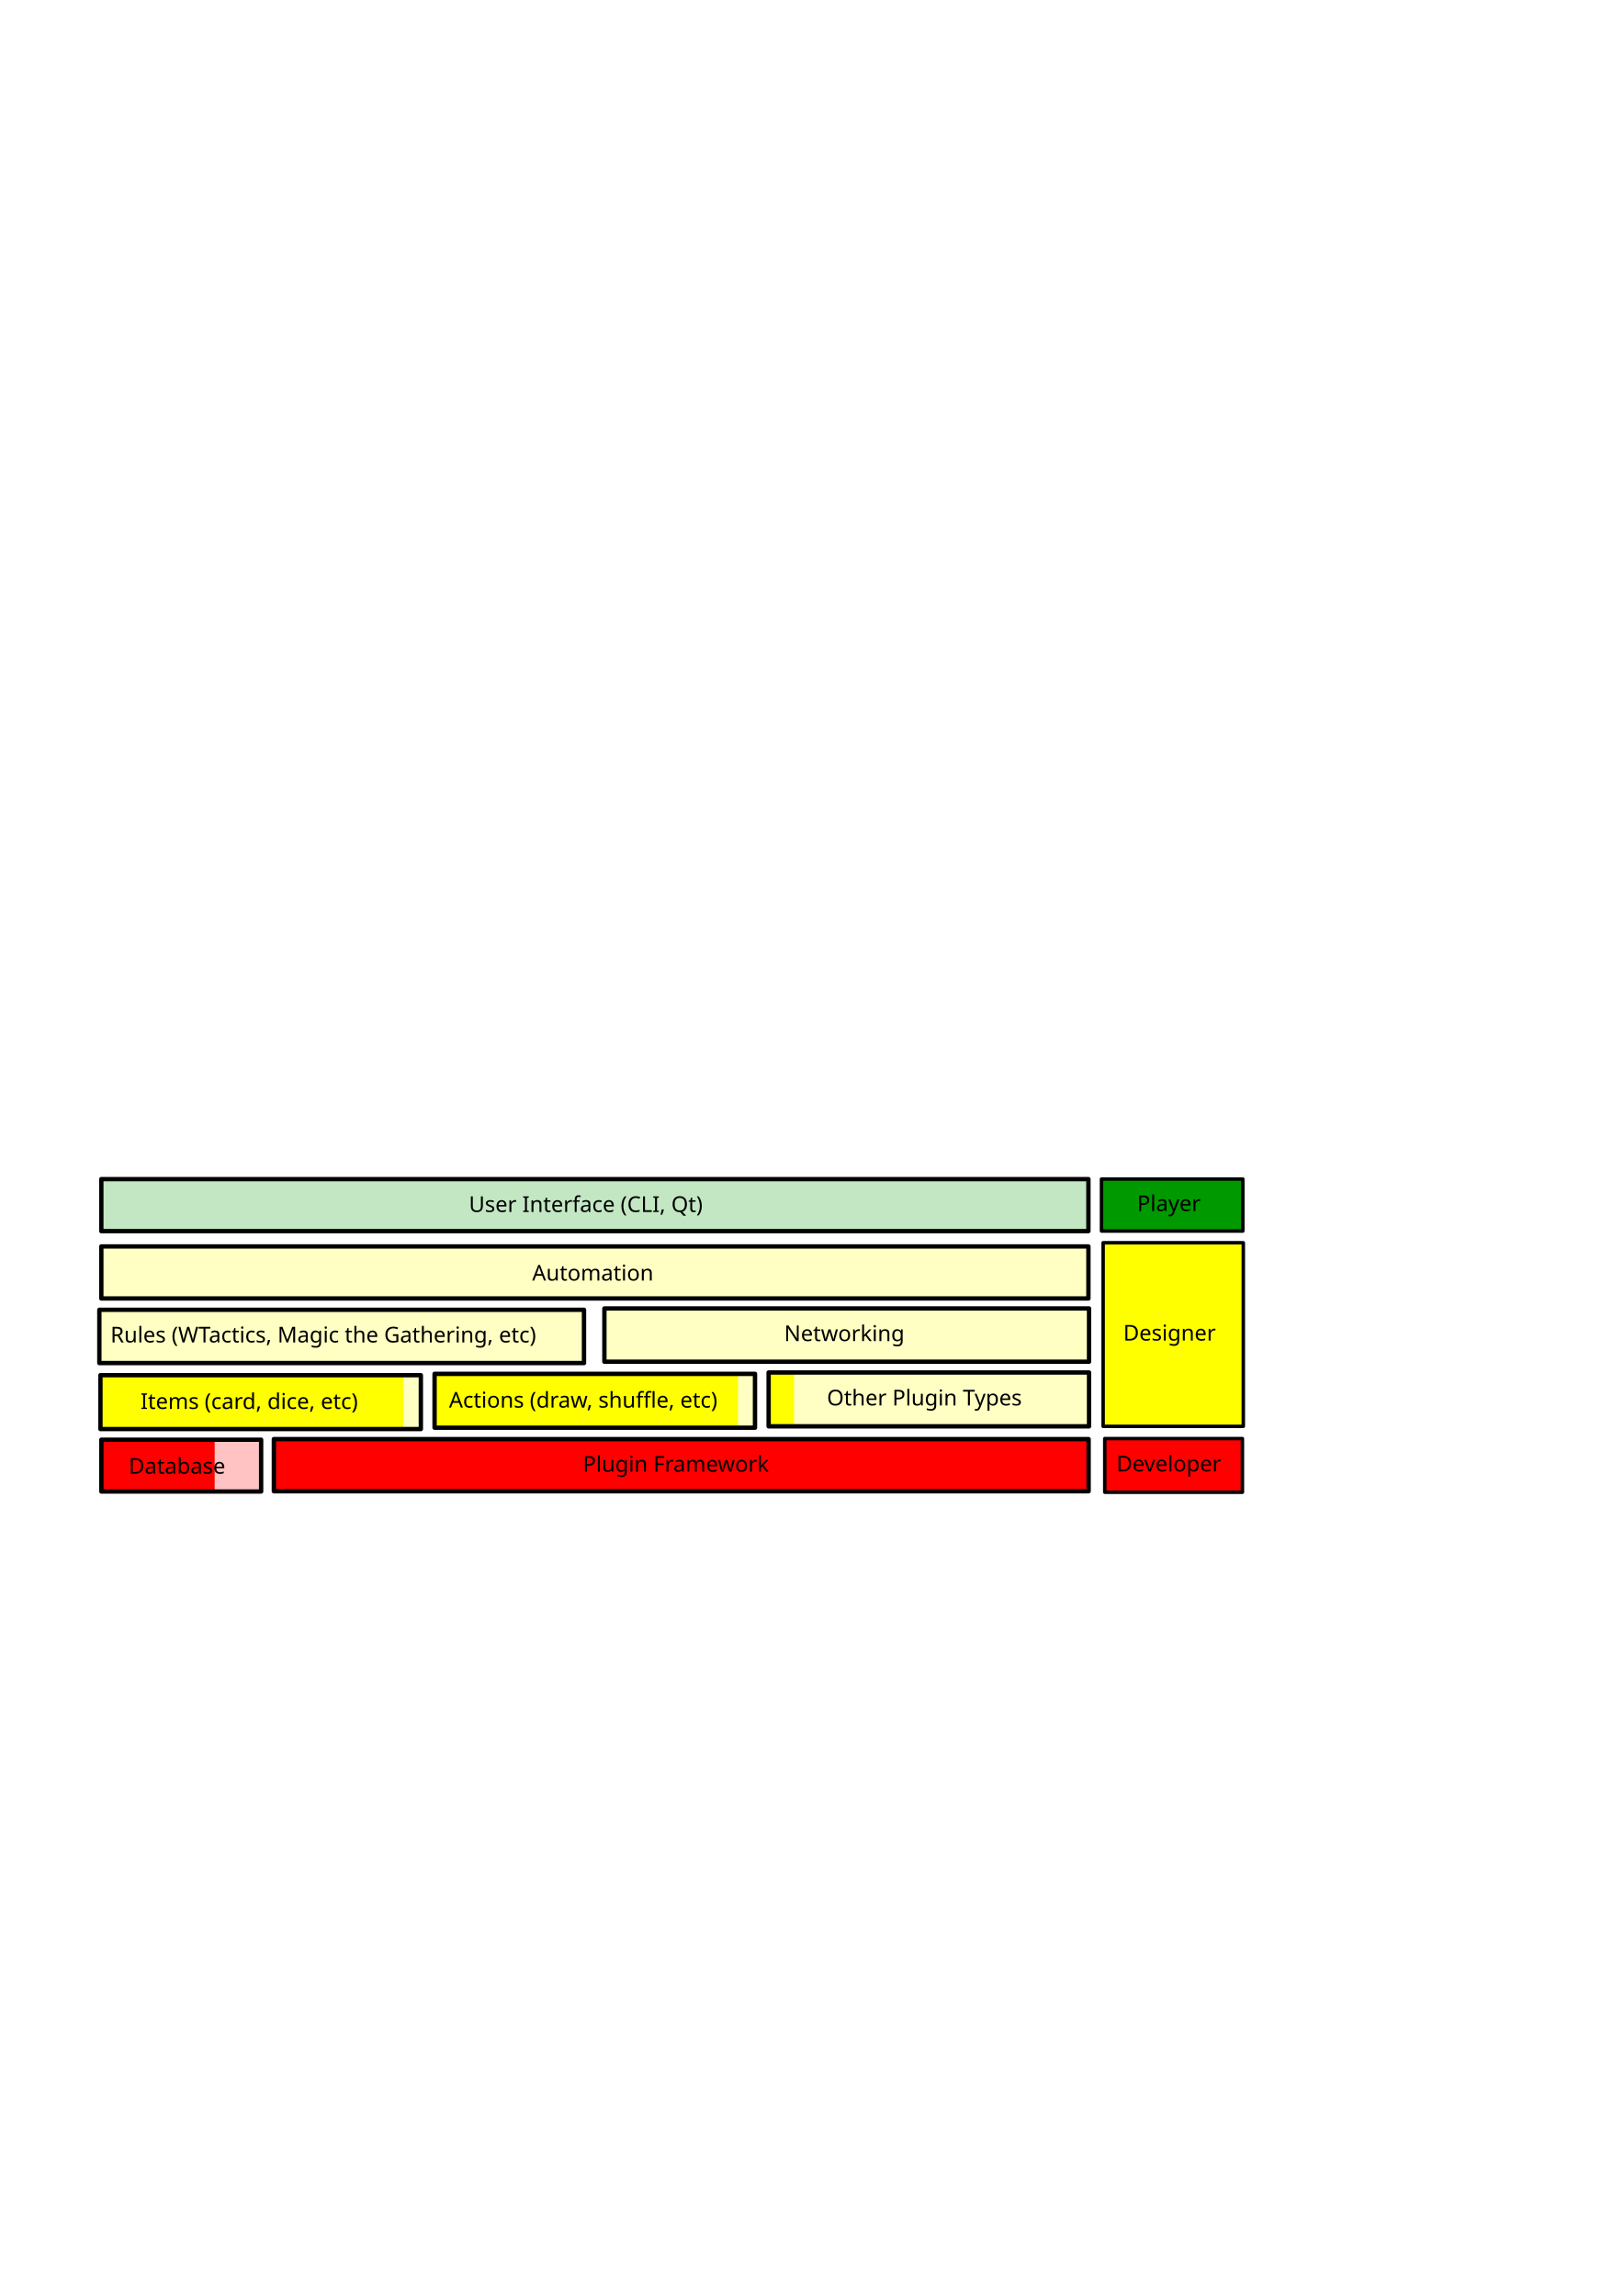
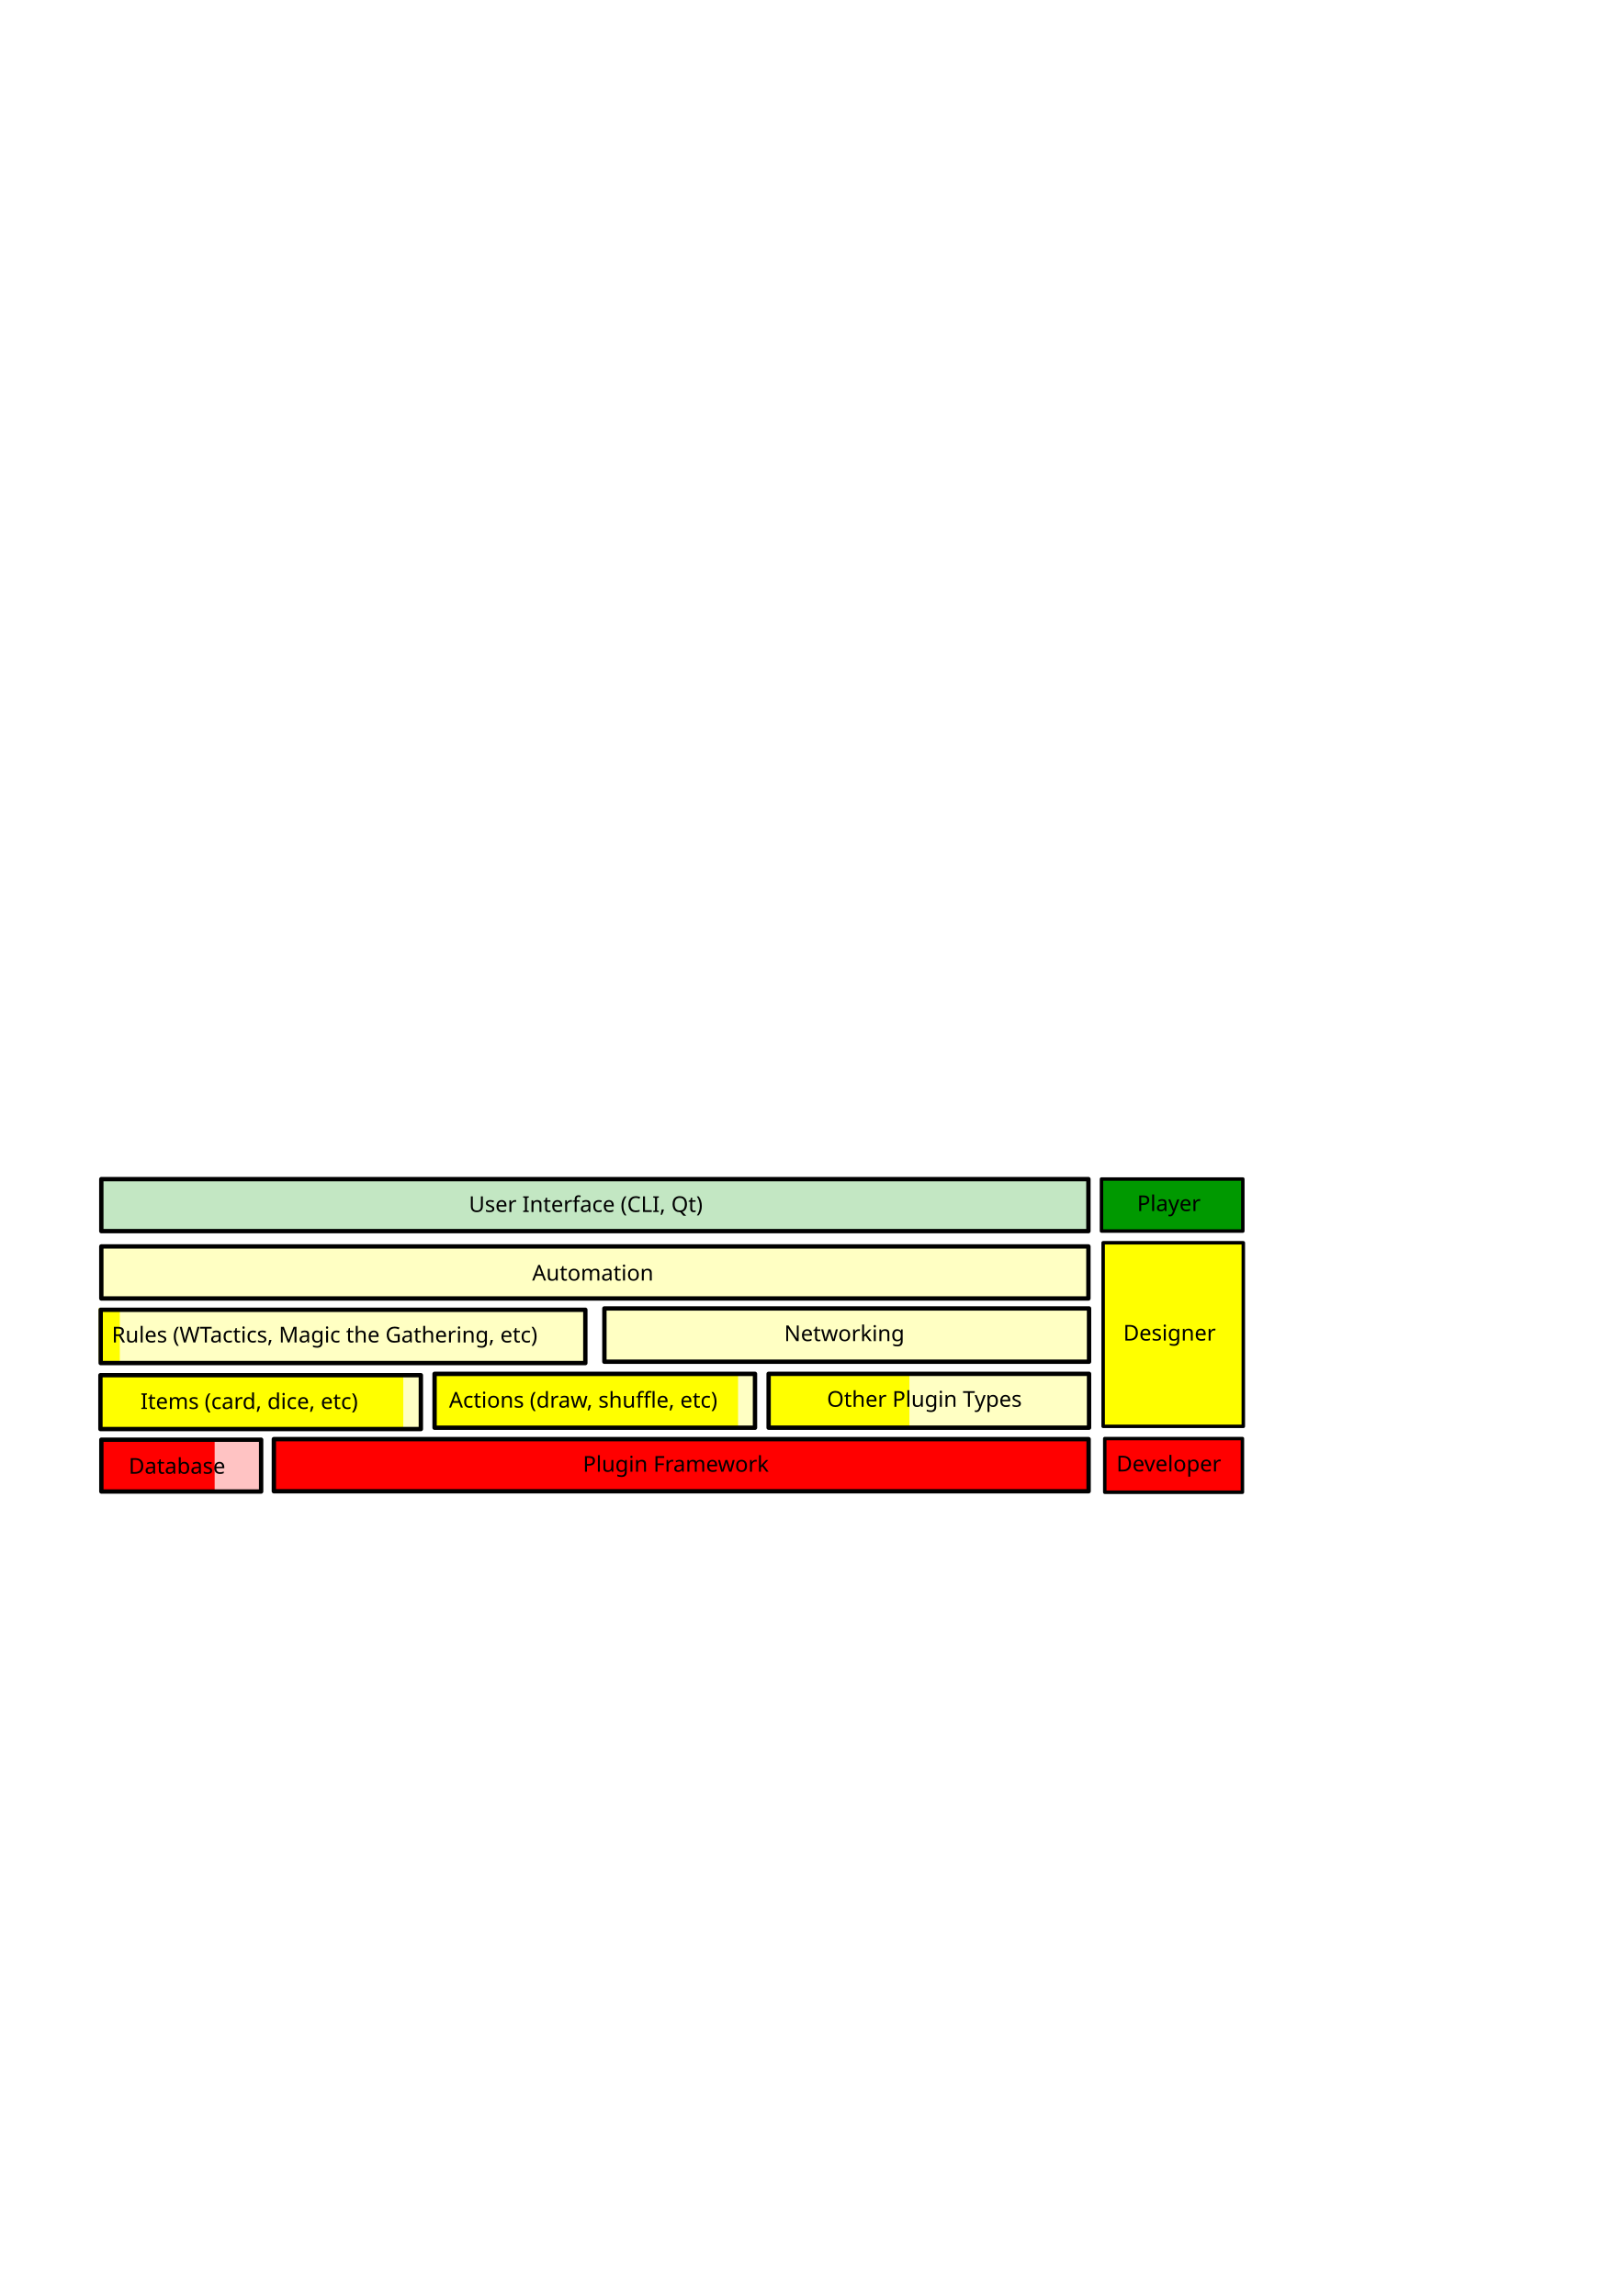
<svg xmlns="http://www.w3.org/2000/svg" width="744.094" height="1052.362" id="svg2" version="1.1">
  <defs id="defs4">
    <linearGradient id="linearGradient5776">
      <stop id="stop5778" offset="0" style="stop-color:#000000;stop-opacity:1;" />
      <stop id="stop5780" offset="1" style="stop-color:#000000;stop-opacity:0;" />
    </linearGradient>
    <linearGradient id="linearGradient4300">
      <stop style="stop-color:#000000;stop-opacity:1;" offset="0" id="stop4302" />
      <stop style="stop-color:#000000;stop-opacity:0;" offset="1" id="stop4304" />
    </linearGradient>
  </defs>
  <g id="layer1" style="display:inline">
    <rect style="fill:#ffff00;fill-opacity:1;stroke:#000000;stroke-width:0;stroke-linecap:round;stroke-linejoin:round;stroke-miterlimit:4;stroke-opacity:1;stroke-dasharray:none;display:inline" id="rect4172" width="138.073" height="24.475" x="46.738" y="630.434" />
    <rect style="fill:#ffff00;fill-opacity:1;stroke:#000000;stroke-width:0;stroke-linecap:round;stroke-linejoin:round;stroke-miterlimit:4;stroke-opacity:1;stroke-dasharray:none;display:inline" id="rect4172-1" width="138.713" height="24.475" x="199.516" y="630.434" />
    <rect style="fill:#ff0000;fill-opacity:1;stroke:#000000;stroke-width:0;stroke-linecap:round;stroke-linejoin:round;stroke-miterlimit:4;stroke-opacity:1;stroke-dasharray:none;display:inline" id="rect4238-8" width="52.083" height="23.015" x="46.287" y="660.089" />
    <rect style="fill:#ff0000;fill-opacity:1;stroke:#000000;stroke-width:0;stroke-linecap:round;stroke-linejoin:round;stroke-miterlimit:4;stroke-opacity:1;stroke-dasharray:none;display:inline" id="rect4238-2" width="373.629" height="23.015" x="125.966" y="660.088" />
    <g id="g3899" transform="translate(0,-3.07233)">
      <rect y="662.44" x="506.281" height="24.592" width="63.081" id="rect3755-1" style="fill:#ff0000;fill-opacity:1;stroke:#000000;stroke-width:1.591;stroke-linecap:round;stroke-linejoin:round;stroke-miterlimit:4;stroke-opacity:1;stroke-dasharray:none" />
      <text id="text3954" y="677.494" x="511.623" style="font-size:12px;font-style:normal;font-weight:normal;line-height:125%;letter-spacing:0px;word-spacing:0px;fill:#000000;fill-opacity:1;stroke:none;font-family:Sans" xml:space="preserve">
        <tspan style="font-size:10px" y="677.494" x="511.623" id="tspan3956">Developer</tspan>
      </text>
    </g>
    <g id="g3878">
      <rect y="569.618" x="505.532" height="84.139" width="64.243" id="rect3755-4-1-1" style="fill:#ffff00;fill-opacity:1;stroke:#000000;stroke-width:1.591;stroke-linecap:round;stroke-linejoin:round;stroke-miterlimit:4;stroke-opacity:1;stroke-dasharray:none" />
      <text id="text3954-1" y="614.446" x="514.766" style="font-size:12px;font-style:normal;font-weight:normal;line-height:125%;letter-spacing:0px;word-spacing:0px;fill:#000000;fill-opacity:1;stroke:none;font-family:Sans" xml:space="preserve">
        <tspan style="font-size:10px" id="tspan3988" y="614.446" x="514.766">Designer</tspan>
      </text>
    </g>
    <g id="g3390" transform="translate(8.783578,-11.92057)">
      <rect y="552.326" x="495.993" height="23.841" width="64.776" id="rect3755-4-4-8" style="fill:#009900;fill-opacity:1;stroke:#000000;stroke-width:1.588;stroke-linecap:round;stroke-linejoin:round;stroke-miterlimit:4;stroke-opacity:1;stroke-dasharray:none" />
      <text id="text3954-4" y="567.005" x="512.329" style="font-size:12px;font-style:normal;font-weight:normal;line-height:125%;letter-spacing:0px;word-spacing:0px;fill:#000000;fill-opacity:1;stroke:none;font-family:Sans" xml:space="preserve">
        <tspan style="font-size:10px" y="567.005" x="512.329" id="tspan3956-1">Player</tspan>
      </text>
    </g>
    <g id="g3338" transform="translate(-3.686796,-24.57864)">
      <rect y="684.457" x="50.136" height="23.748" width="73.22" id="rect3755-7" style="fill:#ff0000;fill-opacity:0.235;stroke:#000000;stroke-width:2;stroke-linecap:round;stroke-linejoin:round;stroke-miterlimit:4;stroke-opacity:1;stroke-dasharray:none" />
      <text id="text4015" y="700.059" x="62.654" style="font-size:12px;font-style:normal;font-weight:normal;line-height:125%;letter-spacing:0px;word-spacing:0px;fill:#000000;fill-opacity:1;stroke:none;font-family:Sans" xml:space="preserve">
        <tspan style="font-size:10px" y="700.059" x="62.654" id="tspan4017">Database</tspan>
      </text>
    </g>
    <g id="g4218" transform="translate(10.20264,-11.85351)" style="stroke-width:2;stroke-linejoin:round;stroke-miterlimit:4;stroke-dasharray:none">
      <rect y="671.471" x="115.298" height="23.889" width="373.377" id="rect3755-7-7" style="fill:#ff0000;fill-opacity:0.235;stroke:#000000;stroke-width:2;stroke-linecap:round;stroke-linejoin:round;stroke-miterlimit:4;stroke-opacity:1;stroke-dasharray:none" />
      <text id="text4019" y="686.414" x="256.906" style="font-size:12px;font-style:normal;font-weight:normal;line-height:125%;letter-spacing:0px;word-spacing:0px;fill:#000000;fill-opacity:1;stroke:none;font-family:Sans" xml:space="preserve">
        <tspan style="font-size:10px" id="tspan4023" y="686.414" x="256.906">Plugin Framework</tspan>
      </text>
    </g>
    <g id="g4094" transform="translate(8.800106,-11.62467)" style="stroke-width:2;stroke-linejoin:round;stroke-miterlimit:4;stroke-dasharray:none">
      <rect y="641.942" x="37.225" height="24.682" width="146.841" id="rect3755-4" style="fill:#ffff00;fill-opacity:0.235;stroke:#000000;stroke-width:2;stroke-linecap:round;stroke-linejoin:round;stroke-miterlimit:4;stroke-opacity:1;stroke-dasharray:none" />
      <text id="text4027" y="657.422" x="55.577" style="font-size:12px;font-style:normal;font-weight:normal;line-height:125%;letter-spacing:0px;word-spacing:0px;fill:#000000;fill-opacity:1;stroke:none;font-family:Sans" xml:space="preserve">
        <tspan style="font-size:10px" y="657.422" x="55.577" id="tspan4029">Items (card, dice, etc)</tspan>
      </text>
    </g>
    <g id="g3410" transform="translate(8.182044,-12.54797)">
      <rect y="642.251" x="190.969" height="24.682" width="146.841" id="rect3755-4-45" style="fill:#ffff00;fill-opacity:0.235;stroke:#000000;stroke-width:2;stroke-linecap:round;stroke-linejoin:round;stroke-miterlimit:4;stroke-opacity:1;stroke-dasharray:none" />
      <text id="text4031" y="657.731" x="197.585" style="font-size:12px;font-style:normal;font-weight:normal;line-height:125%;letter-spacing:0px;word-spacing:0px;fill:#000000;fill-opacity:1;stroke:none;font-family:Sans" xml:space="preserve">
        <tspan style="font-size:10px" y="657.731" x="197.585" id="tspan4033">Actions (draw, shuffle, etc)</tspan>
        <tspan style="font-size:10px" id="tspan4035" y="670.231" x="197.585" />
      </text>
    </g>
-     <rect style="fill:#ffff00;fill-opacity:1;stroke:#000000;stroke-width:0;stroke-linecap:round;stroke-linejoin:round;stroke-miterlimit:4;stroke-opacity:1;stroke-dasharray:none;display:inline" id="rect4172-1-1" width="10.685" height="24.475" x="353.216" y="629.179" />
-     <g id="g3416" transform="translate(8.783578,-13.17537)">
+     <rect style="fill:#ffff00;fill-opacity:1;stroke:#000000;stroke-width:0;stroke-linecap:round;stroke-linejoin:round;stroke-miterlimit:4;stroke-opacity:1;stroke-dasharray:none;display:inline" id="rect4172-1-1" width="63.529" height="24.475" x="353.216" y="629.179" />
+     <g id="g3416" transform="translate(8.783578,-12.5609)">
      <rect y="642.251" x="343.454" height="24.682" width="146.841" id="rect3755-4-1" style="fill:#ffff00;fill-opacity:0.235;stroke:#000000;stroke-width:2;stroke-linecap:round;stroke-linejoin:round;stroke-miterlimit:4;stroke-opacity:1;stroke-dasharray:none" />
      <text id="text4037" y="657.35" x="370.173" style="font-size:10px;font-style:normal;font-variant:normal;font-weight:normal;font-stretch:normal;text-align:start;line-height:125%;letter-spacing:0px;word-spacing:0px;writing-mode:lr-tb;text-anchor:start;fill:#000000;fill-opacity:1;stroke:none;font-family:Sans;-inkscape-font-specification:Sans" xml:space="preserve">
        <tspan y="657.35" x="370.173" id="tspan4039">Other Plugin Types</tspan>
      </text>
    </g>
-     <g id="g3426" transform="translate(8.169112,-11.3061)">
+     <rect style="fill:#ffff00;fill-opacity:1;stroke:#000000;stroke-width:0;stroke-linecap:round;stroke-linejoin:round;stroke-miterlimit:4;stroke-opacity:1;stroke-dasharray:none;display:inline" id="rect4172-9" width="9.649" height="24.475" x="45.254" y="599.553" />
+     <g id="g3426" transform="translate(8.783578,-11.3061)">
      <rect y="611.638" x="37.359" height="24.423" width="222.102" id="rect3755-4-5" style="fill:#ffff00;fill-opacity:0.235;stroke:#000000;stroke-width:2;stroke-linecap:round;stroke-linejoin:round;stroke-miterlimit:4;stroke-opacity:1;stroke-dasharray:none" />
      <text id="text4041" y="626.608" x="42.452" style="font-size:12px;font-style:normal;font-weight:normal;line-height:125%;letter-spacing:0px;word-spacing:0px;fill:#000000;fill-opacity:1;stroke:none;font-family:Sans" xml:space="preserve">
        <tspan style="font-size:10px" y="626.608" x="42.452" id="tspan4043">Rules (WTactics, Magic the Gathering, etc)</tspan>
      </text>
    </g>
    <g id="g4081" transform="translate(9.70596,-11.92058)" style="stroke-width:2;stroke-linejoin:round;stroke-miterlimit:4;stroke-dasharray:none">
      <g id="g4076" style="stroke-width:2;stroke-linejoin:round;stroke-miterlimit:4;stroke-dasharray:none">
        <rect style="fill:#ffff00;fill-opacity:0.235;stroke:#000000;stroke-width:2;stroke-linecap:round;stroke-linejoin:round;stroke-miterlimit:4;stroke-opacity:1;stroke-dasharray:none" id="rect3755-4-5-5" width="222.102" height="24.423" x="267.27" y="611.638" />
        <text xml:space="preserve" style="font-size:12px;font-style:normal;font-weight:normal;line-height:125%;letter-spacing:0px;word-spacing:0px;fill:#000000;fill-opacity:1;stroke:none;font-family:Sans" x="349.662" y="626.608" id="text4045">
          <tspan x="349.662" y="626.608" id="tspan4049" style="font-size:10px">Networking</tspan>
        </text>
      </g>
    </g>
    <g id="g3421" transform="translate(8.783578,-11.92057)">
      <rect y="583.222" x="37.649" height="23.841" width="452.354" id="rect3755-4-9" style="fill:#ffff00;fill-opacity:0.235;stroke:#000000;stroke-width:2;stroke-linecap:round;stroke-linejoin:round;stroke-miterlimit:4;stroke-opacity:1;stroke-dasharray:none" />
      <text id="text4053" y="598.871" x="235.086" style="font-size:12px;font-style:normal;font-weight:normal;line-height:125%;letter-spacing:0px;word-spacing:0px;fill:#000000;fill-opacity:1;stroke:none;font-family:Sans" xml:space="preserve">
        <tspan style="font-size:10px" y="598.871" x="235.086" id="tspan4055">Automation</tspan>
      </text>
    </g>
    <rect style="fill:#009900;fill-opacity:0.235;stroke:#000000;stroke-width:2;stroke-linecap:round;stroke-linejoin:round;stroke-miterlimit:4;stroke-opacity:1;stroke-dasharray:none" id="rect3755-4-4" width="452.354" height="23.841" x="46.433" y="540.442" />
    <text xml:space="preserve" style="font-size:12px;font-style:normal;font-weight:normal;line-height:125%;letter-spacing:0px;word-spacing:0px;fill:#000000;fill-opacity:1;stroke:none;font-family:Sans" x="214.873" y="555.502" id="text4057">
      <tspan id="tspan4059" x="214.873" y="555.502" style="font-size:10px">User Interface (CLI, Qt)</tspan>
    </text>
  </g>
</svg>
